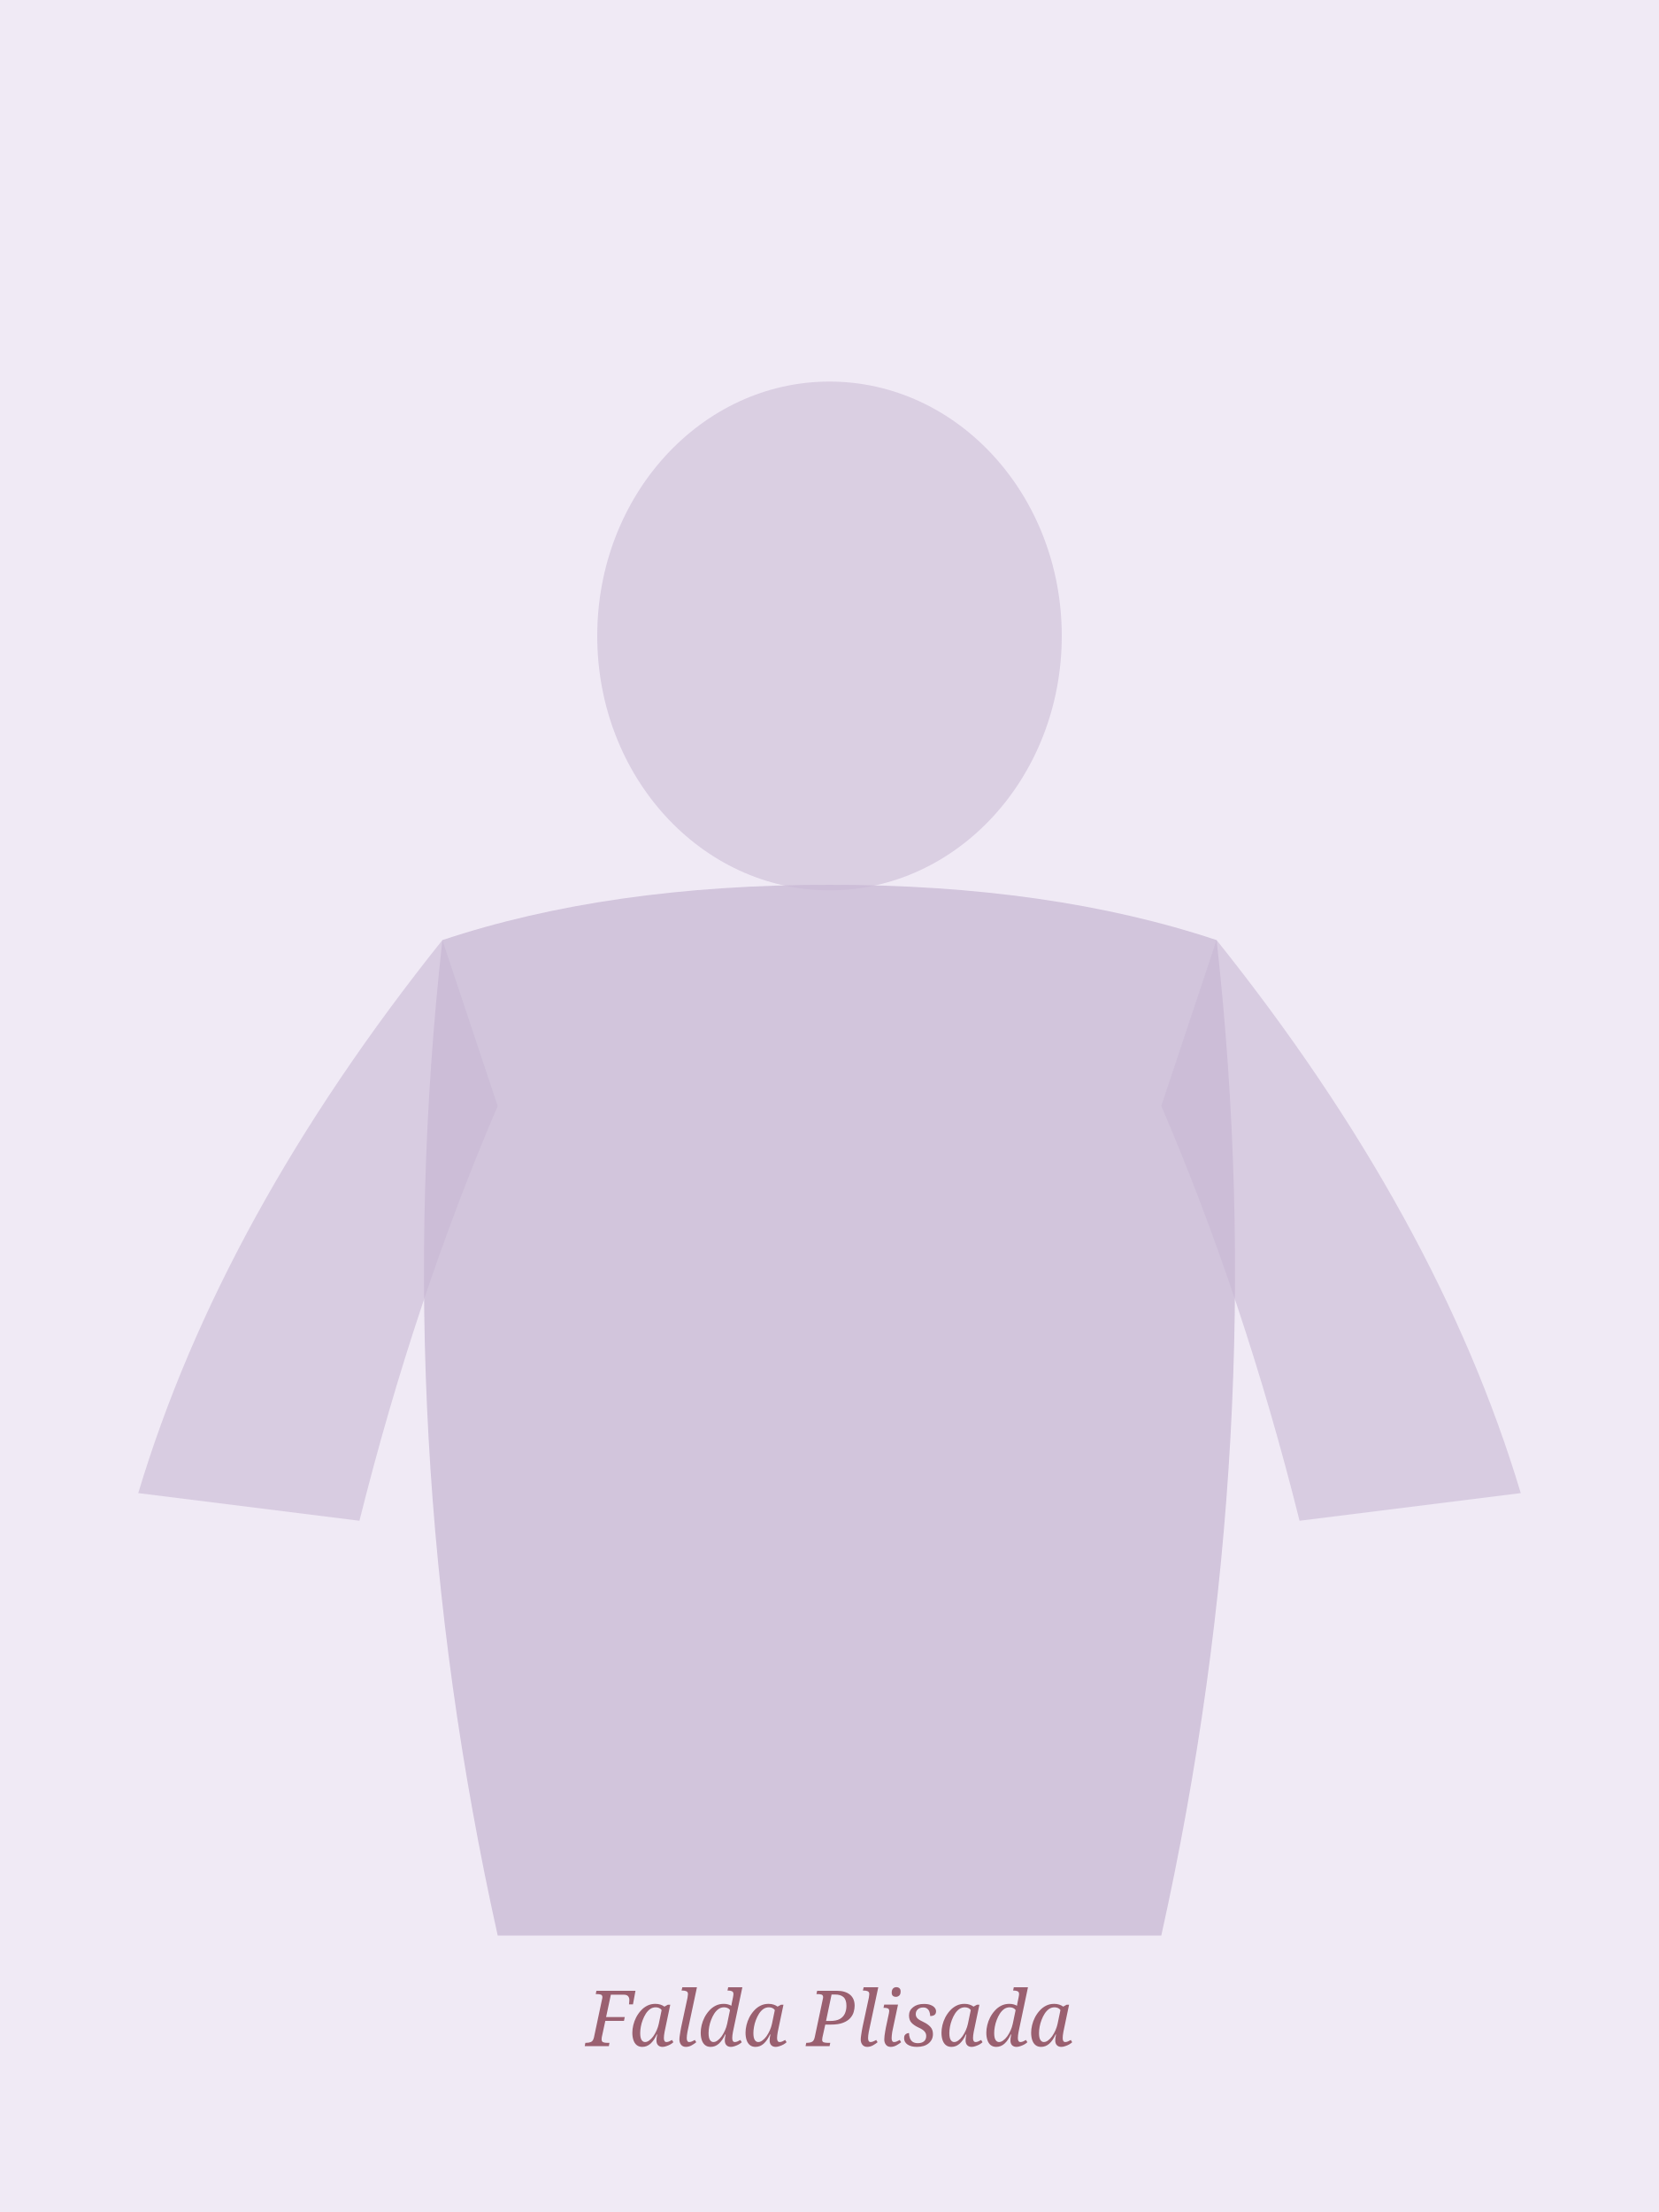
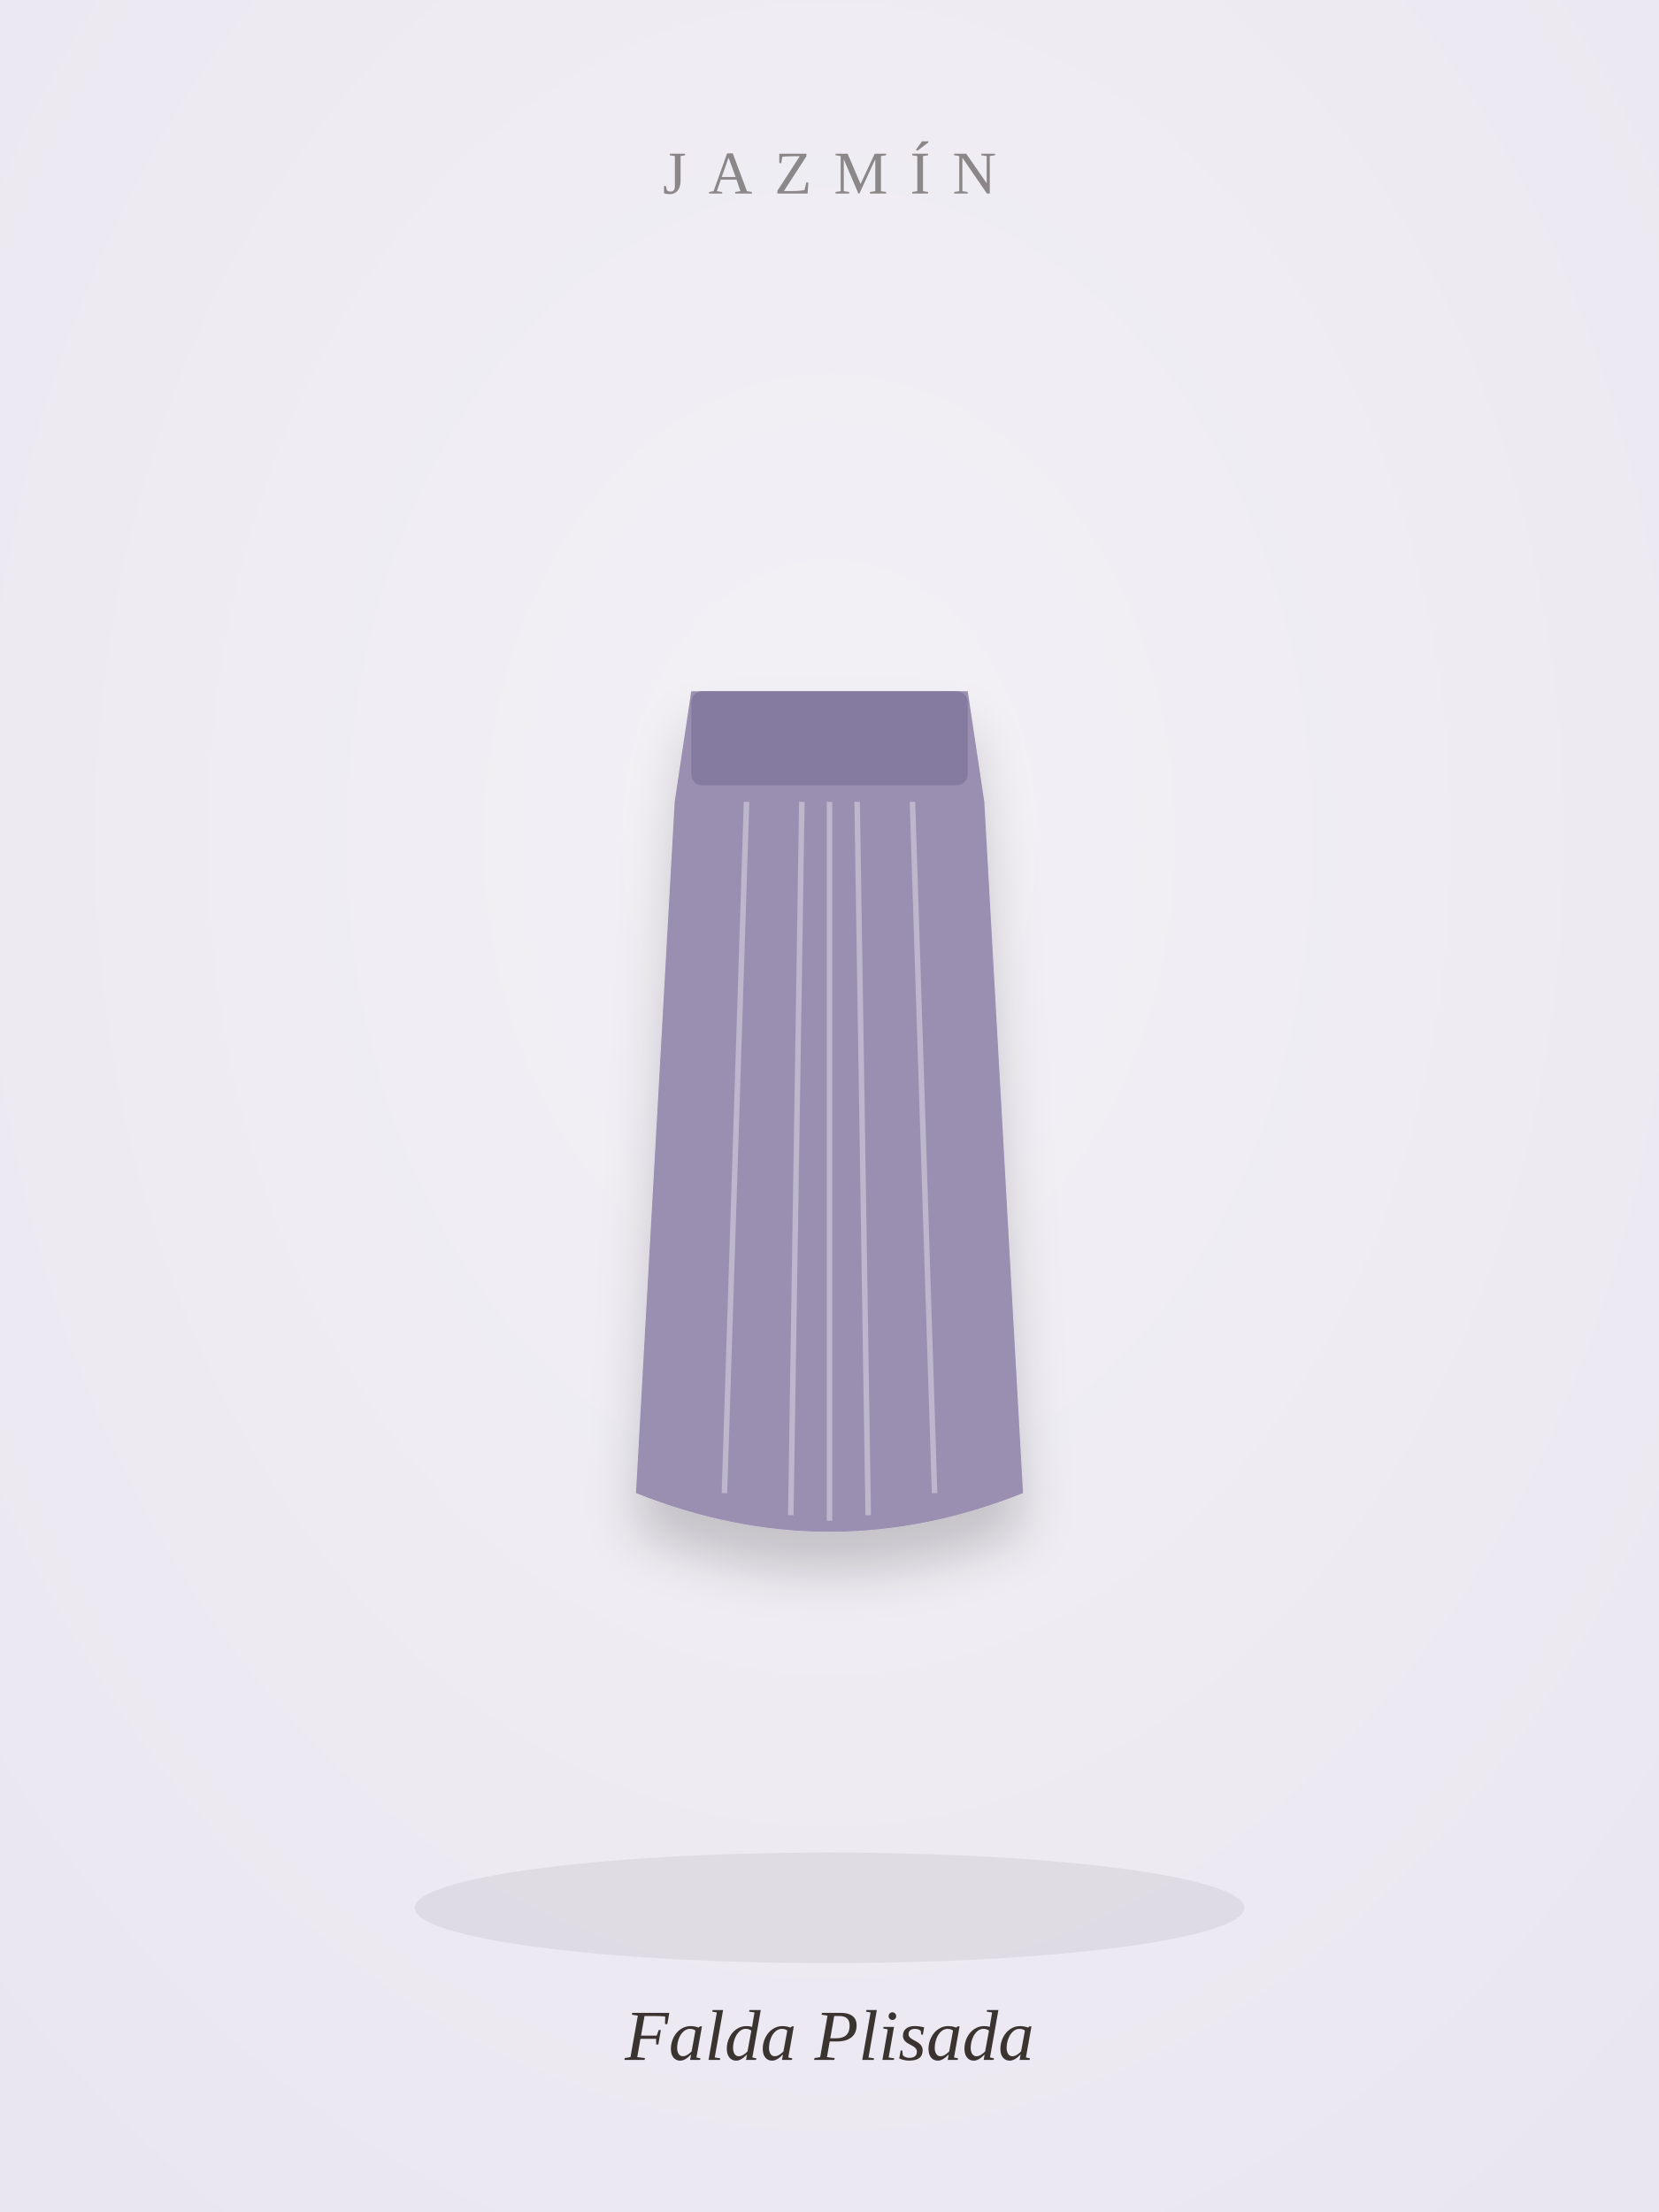
- <svg xmlns="http://www.w3.org/2000/svg" viewBox="0 0 300 400">
-   <rect width="300" height="400" fill="#F0EAF5" />
-   <g transform="translate(150 200)">
-     <ellipse cx="0" cy="-85" rx="42" ry="46" fill="#C8B8D4" opacity="0.55" />
-     <path d="M -70 -30 Q -80 60 -60 150 L 60 150 Q 80 60 70 -30 Q 40 -40 0 -40 Q -40 -40 -70 -30 Z" fill="#C8B8D4" opacity="0.75" />
-     <path d="M -70 -30 Q -110 20 -125 70 L -85 75 Q -75 35 -60 0 Z" fill="#C8B8D4" opacity="0.6" />
-     <path d="M  70 -30 Q 110 20 125 70 L 85 75 Q 75 35 60 0 Z" fill="#C8B8D4" opacity="0.6" />
+ <svg xmlns="http://www.w3.org/2000/svg" viewBox="0 0 600 800" width="600" height="800" role="img" aria-label="Falda Plisada">
+   <defs>
+     <radialGradient id="bgg" cx="50%" cy="38%" r="75%">
+       <stop offset="0%" stop-color="#f3f1f6" />
+       <stop offset="100%" stop-color="#EAE6F0" />
+     </radialGradient>
+     <filter id="soft" x="-20%" y="-20%" width="140%" height="140%">
+       <feGaussianBlur in="SourceAlpha" stdDeviation="9" />
+       <feOffset dy="14" result="o" />
+       <feComponentTransfer>
+         <feFuncA type="linear" slope="0.18" />
+       </feComponentTransfer>
+       <feMerge>
+         <feMergeNode />
+         <feMergeNode in="SourceGraphic" />
+       </feMerge>
+     </filter>
+   </defs>
+   <rect width="600" height="800" fill="url(#bgg)" />
+   <ellipse cx="300" cy="690" rx="150" ry="20" fill="#000" opacity="0.06" />
+   <text x="300" y="70" text-anchor="middle" font-family="Georgia, 'Times New Roman', serif" font-size="22" letter-spacing="8" fill="#3a3330" opacity="0.55">JAZMÍN</text>
+   <g filter="url(#soft)">
+     <path d="M250 250 L350 250 L356 290 L370 540 Q300 568 230 540 L244 290 Z" fill="#9A8FB0" />
+     <rect x="250" y="250" width="100" height="34" rx="4" fill="#857AA0" />
+     <g stroke="#fff" stroke-width="2" opacity="0.35">
+       <line x1="270" y1="290" x2="262" y2="540" />
+       <line x1="290" y1="290" x2="286" y2="548" />
+       <line x1="300" y1="290" x2="300" y2="550" />
+       <line x1="310" y1="290" x2="314" y2="548" />
+       <line x1="330" y1="290" x2="338" y2="540" />
+     </g>
  </g>
-   <text x="150" y="370" text-anchor="middle" font-family="Georgia, serif" font-style="italic" font-size="14" fill="#9A6070">Falda Plisada</text>
+   <text x="300" y="745" text-anchor="middle" font-family="Georgia, 'Times New Roman', serif" font-size="26" font-style="italic" fill="#3a3330">Falda Plisada</text>
</svg>
